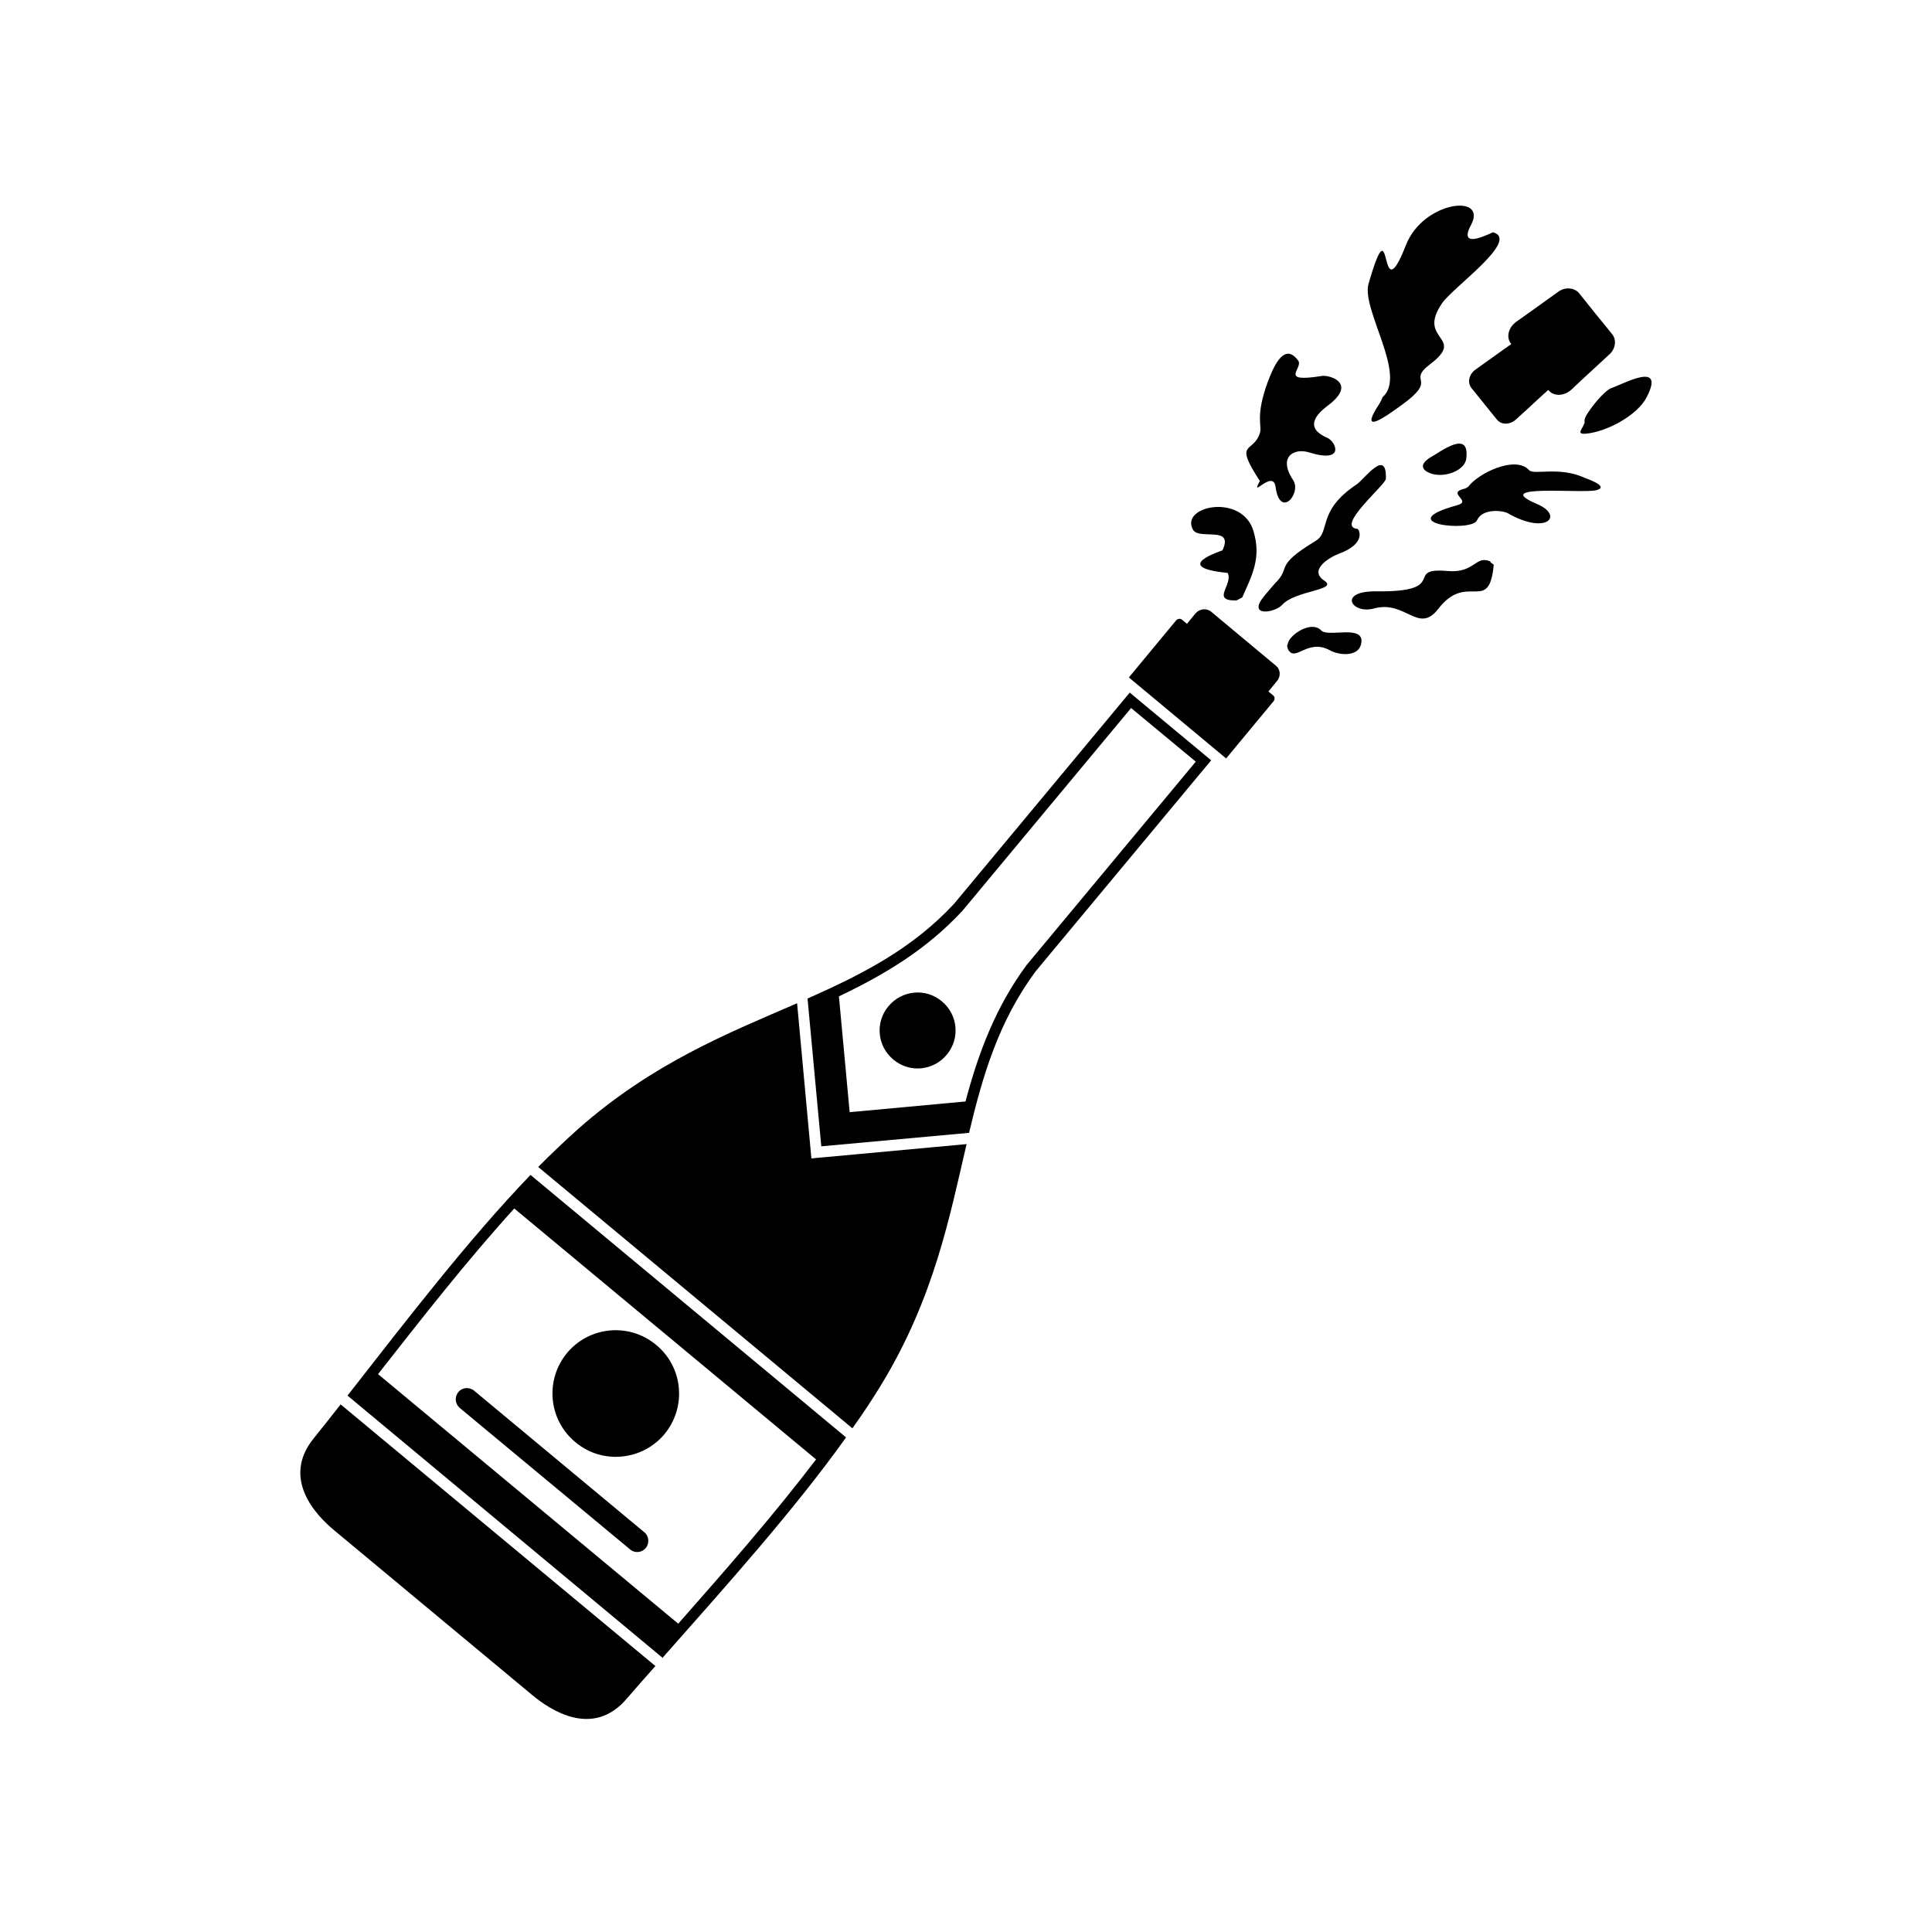
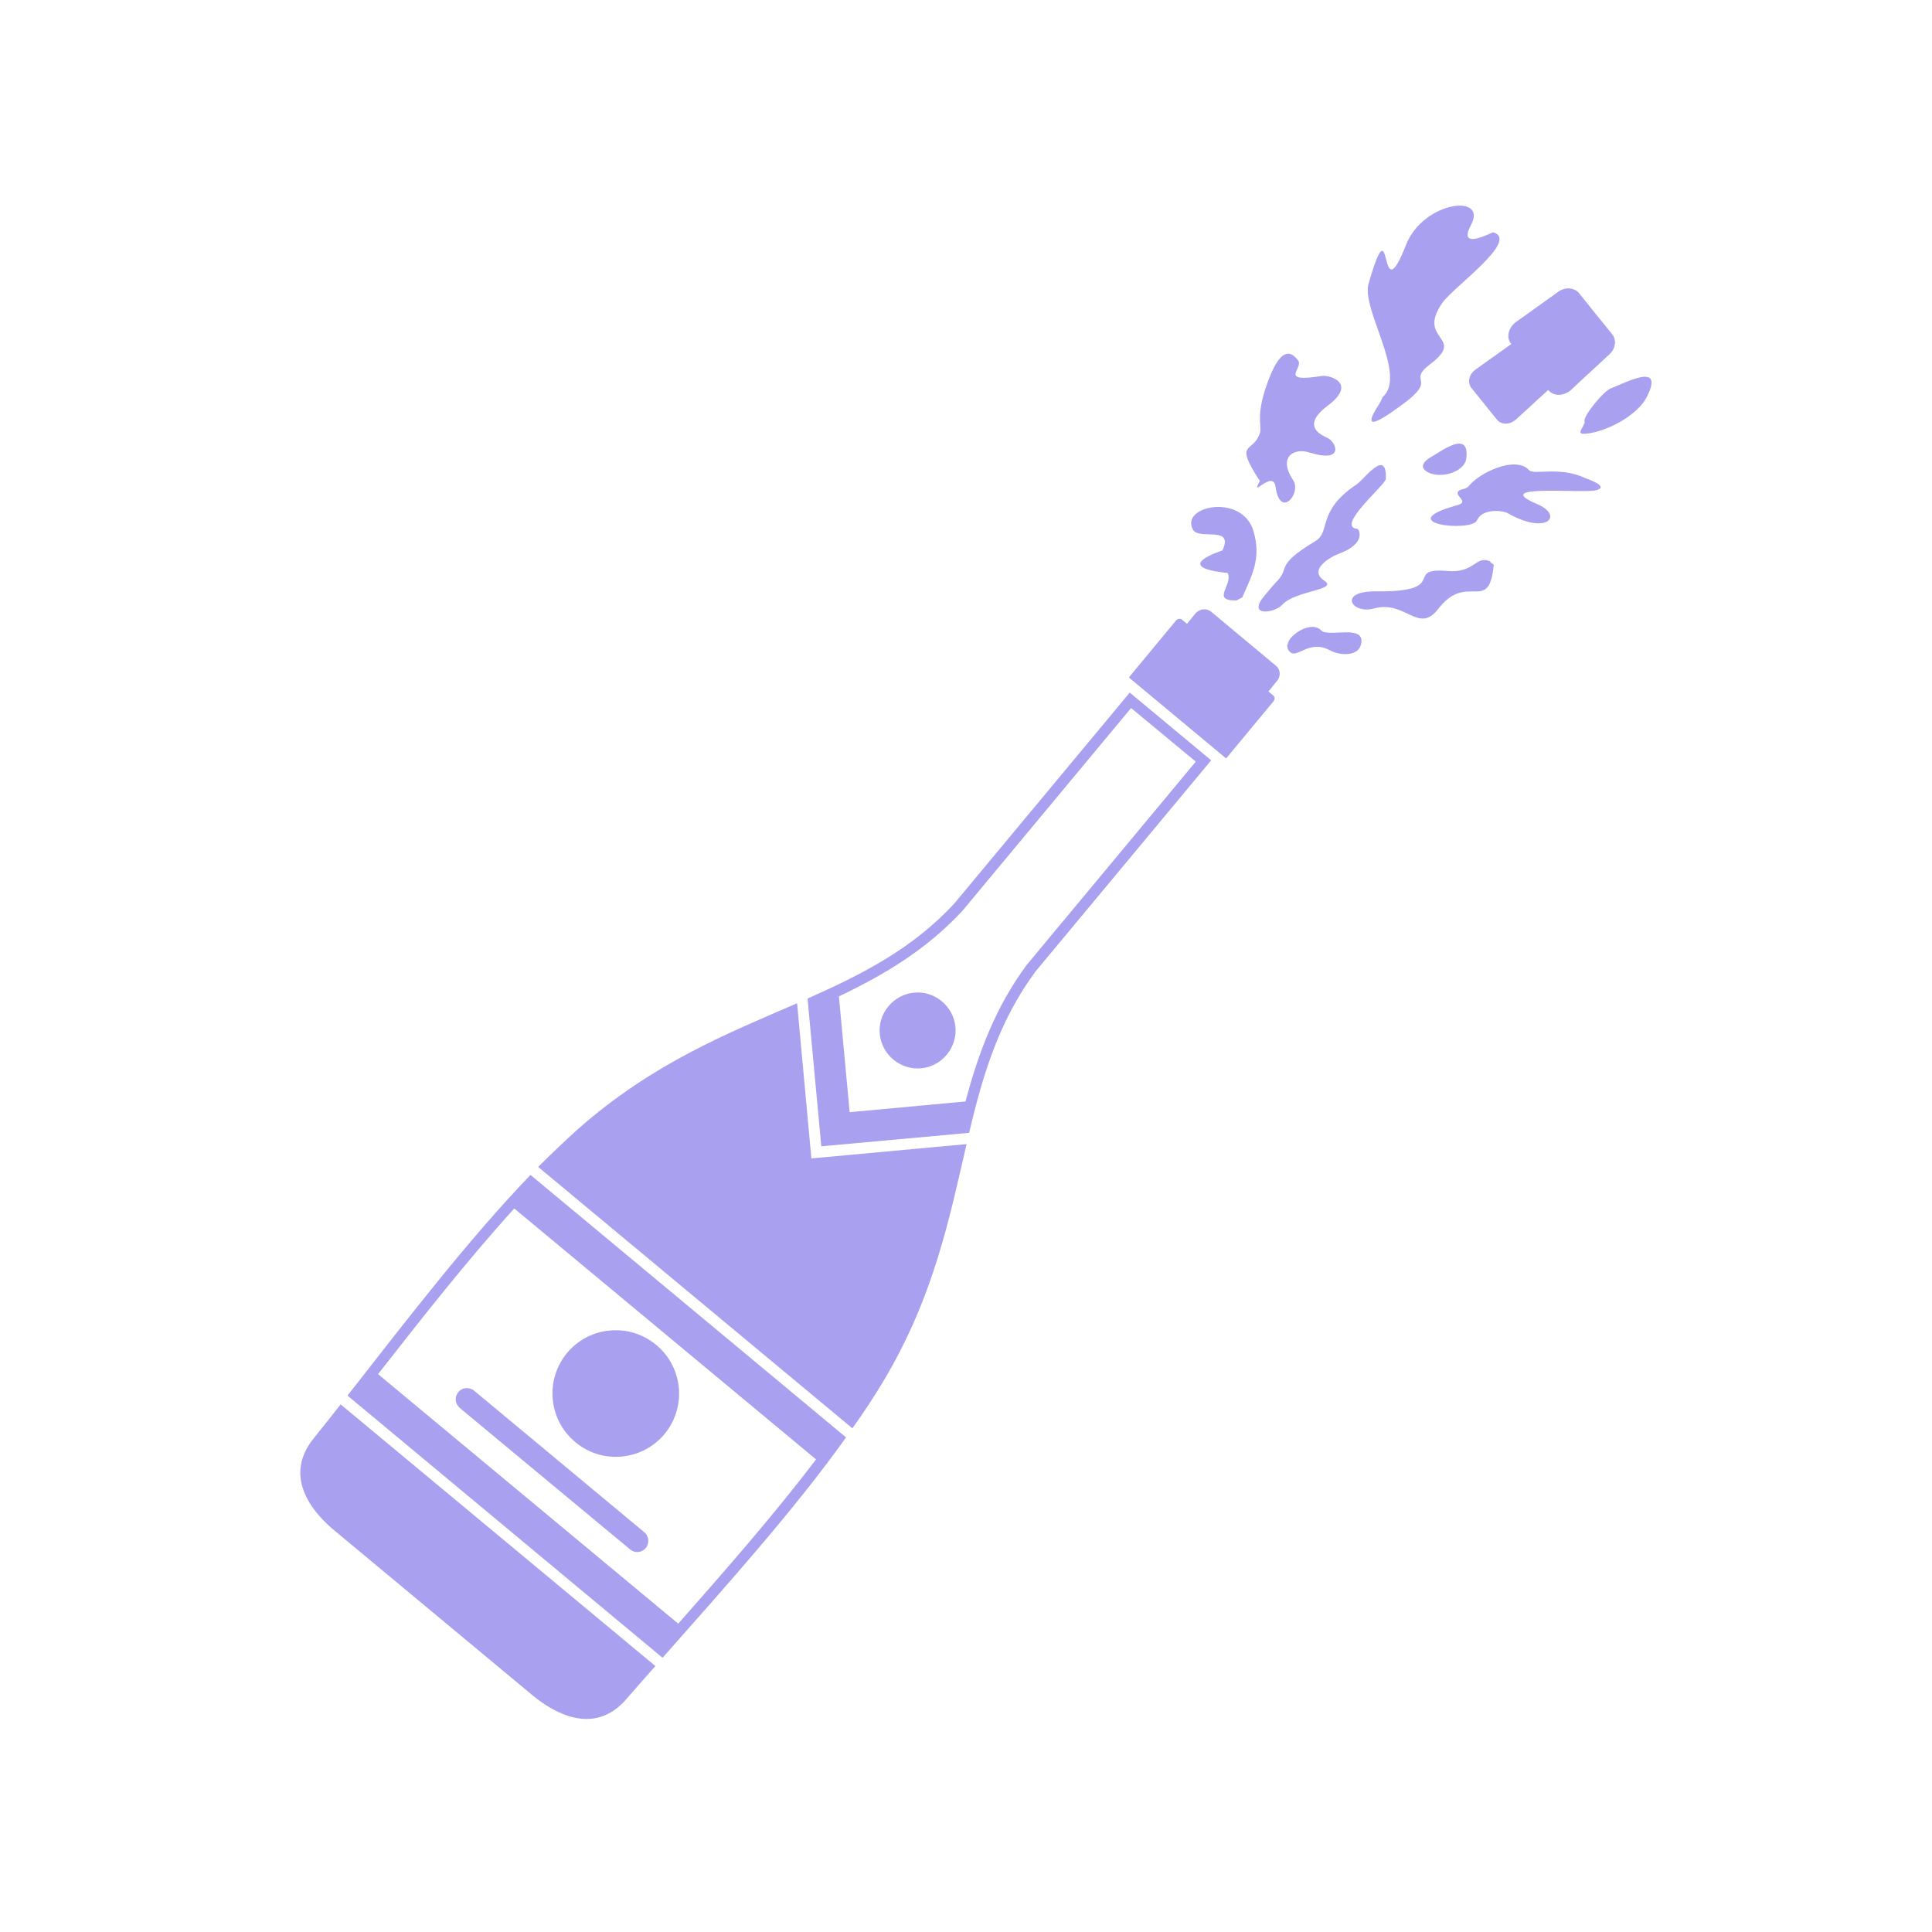
<svg xmlns="http://www.w3.org/2000/svg" width="400" zoomAndPan="magnify" viewBox="0 0 300 300" height="400" preserveAspectRatio="xMidYMid meet" version="1.0">
  <defs>
    <clipPath id="547449f62a">
      <path d="M 245.066 58.043 L 256.453 58.043 L 256.453 67.441 L 245.066 67.441 Z M 245.066 58.043 " clip-rule="nonzero" />
    </clipPath>
  </defs>
-   <path fill="currentColor" d="M 48.793 223.242 C 43.539 229.609 49.176 235.379 51.91 237.641 C 62.164 246.184 72.418 254.688 82.672 263.23 C 85.406 265.496 92.113 270.027 97.41 263.66 C 98.824 262.035 100.273 260.371 101.77 258.703 L 52.895 218.074 C 51.527 219.824 50.16 221.535 48.793 223.242 " fill-opacity="1" fill-rule="nonzero" />
-   <path fill="currentColor" d="M 105.316 252.125 L 58.703 213.375 C 65.539 204.656 72.418 195.855 79.852 187.652 L 126.719 226.617 C 120.012 235.422 112.621 243.836 105.316 252.125 Z M 53.961 216.707 L 102.879 257.422 C 112.621 246.398 123.301 234.523 131.375 223.199 L 82.375 182.441 C 72.719 192.48 63.02 205.129 53.961 216.707 " fill-opacity="1" fill-rule="nonzero" />
-   <path fill="currentColor" d="M 89.336 223.926 C 93.48 227.43 99.719 226.832 103.18 222.688 C 106.641 218.5 106.086 212.305 101.898 208.844 C 97.711 205.34 91.516 205.941 88.055 210.082 C 84.594 214.27 85.148 220.465 89.336 223.926 " fill-opacity="1" fill-rule="nonzero" />
-   <path fill="currentColor" d="M 73.613 215.938 C 72.887 215.34 71.777 215.426 71.18 216.148 C 70.539 216.922 70.668 217.988 71.395 218.629 L 97.84 240.59 C 98.566 241.23 99.676 241.102 100.273 240.375 C 100.871 239.648 100.785 238.535 100.062 237.938 L 73.613 215.938 " fill-opacity="1" fill-rule="nonzero" />
-   <path fill="currentColor" d="M 229.172 57.348 C 228.102 58.074 227.805 59.398 228.488 60.254 C 229.129 61.066 229.812 61.875 230.453 62.688 C 231.137 63.543 231.777 64.355 232.461 65.168 C 233.145 66.02 234.512 65.98 235.453 65.082 C 236.691 63.969 237.844 62.902 238.996 61.832 L 240.406 60.555 L 240.449 60.594 C 241.262 61.578 242.844 61.535 243.996 60.512 C 245.02 59.527 246.047 58.586 247.074 57.645 C 248.055 56.75 248.996 55.852 249.934 55 C 250.875 54.145 251.047 52.734 250.32 51.879 C 249.465 50.812 248.609 49.742 247.754 48.719 C 246.902 47.648 246.047 46.582 245.191 45.512 C 244.465 44.66 243.055 44.531 242.031 45.258 C 241.008 45.98 239.938 46.754 238.871 47.523 C 237.758 48.332 236.605 49.145 235.453 49.957 C 234.215 50.852 233.828 52.391 234.641 53.375 L 234.684 53.418 L 233.059 54.57 C 231.82 55.469 230.539 56.363 229.172 57.348 " fill-opacity="1" fill-rule="nonzero" />
-   <path fill="currentColor" d="M 222.121 71.02 C 221.82 71.191 220.027 72.301 221.566 73.242 C 223.617 74.48 227.418 73.285 227.676 71.234 C 228.273 66.578 223.746 70.121 222.121 71.02 " fill-opacity="1" fill-rule="nonzero" />
-   <path fill="currentColor" d="M 198.066 75.59 C 198.75 80.633 202.129 76.617 200.805 74.566 C 198.367 70.891 200.977 69.523 203.281 70.25 C 208.918 72.004 207.469 68.582 206.102 67.984 C 203.109 66.703 203.578 64.91 206.23 62.945 C 210.801 59.484 206.441 58.203 205.289 58.375 C 198.367 59.484 202.469 57.176 201.574 55.98 C 199.223 52.773 197.469 57.773 196.871 59.27 C 194.863 64.695 196.02 66.148 195.633 67.258 C 194.566 70.508 191.488 68.328 195.633 74.691 C 193.969 77.684 197.684 72.77 198.066 75.59 " fill-opacity="1" fill-rule="nonzero" />
-   <path fill="currentColor" d="M 189.824 85.461 C 189.781 85.5 181.578 88.066 190.637 88.965 C 191.531 90.801 187.941 93.32 192 93.234 L 192.898 92.766 C 194.395 89.348 195.891 86.699 194.652 82.512 C 192.941 76.531 183.156 78.539 185.25 82.258 C 186.191 83.922 191.66 81.531 189.824 85.461 " fill-opacity="1" fill-rule="nonzero" />
-   <path fill="currentColor" d="M 214.688 61.664 L 214.43 62.262 C 214.262 62.516 214.387 62.387 214.219 62.645 C 210.672 68.027 215.543 64.398 217.637 62.902 C 223.488 58.672 218.363 59.398 222.035 56.578 C 227.805 52.223 219.898 52.945 223.918 47.094 C 225.625 44.574 236.051 37.312 231.863 36.07 C 231.734 36.027 226.223 39.062 228.402 34.961 C 231.094 30.004 221.012 31.203 218.32 38.039 C 213.918 49.316 216.398 30.602 212.508 44.062 C 211.355 48.035 218.578 58.289 214.688 61.664 " fill-opacity="1" fill-rule="nonzero" />
-   <path fill="currentColor" d="M 246.133 74.223 C 242.074 72.344 238.141 73.84 237.414 72.984 C 235.281 70.676 229.516 73.496 227.977 75.59 L 227.547 75.848 C 224.344 76.531 228.742 77.77 226.266 78.453 C 215.84 81.316 228.531 82.684 229.344 80.801 C 230.195 78.879 233.355 79.266 234.129 79.691 C 240.152 83.152 242.969 80.074 238.613 78.238 C 231.18 75.078 245.879 76.703 247.926 76.105 C 250.02 75.504 246.176 74.266 246.133 74.223 " fill-opacity="1" fill-rule="nonzero" />
-   <path fill="currentColor" d="M 205.16 97.891 C 203.578 96.27 200.207 98.617 199.992 99.902 L 199.863 100.242 C 199.863 100.242 199.949 100.668 199.949 100.711 C 201.059 103.062 202.938 99.047 206.484 100.969 C 207.938 101.781 210.93 102.035 211.355 99.988 C 212.039 96.824 206.23 99.047 205.16 97.891 " fill-opacity="1" fill-rule="nonzero" />
-   <path fill="currentColor" d="M 231.391 87.168 C 229.086 86.184 229 89.051 224.77 88.664 C 217.809 88.066 225.324 91.953 213.746 91.824 C 207.598 91.738 209.902 95.457 213.363 94.477 C 218.277 93.148 220.242 98.531 223.32 94.562 C 227.848 88.664 231.223 95.5 231.949 87.684 L 231.477 87.34 L 231.391 87.168 " fill-opacity="1" fill-rule="nonzero" />
+   <path fill="#a9a0f0" d="M 48.793 223.242 C 43.539 229.609 49.176 235.379 51.91 237.641 C 62.164 246.184 72.418 254.688 82.672 263.23 C 85.406 265.496 92.113 270.027 97.41 263.66 C 98.824 262.035 100.273 260.371 101.77 258.703 L 52.895 218.074 C 51.527 219.824 50.16 221.535 48.793 223.242 " fill-opacity="1" fill-rule="nonzero" />
+   <path fill="#a9a0f0" d="M 105.316 252.125 L 58.703 213.375 C 65.539 204.656 72.418 195.855 79.852 187.652 L 126.719 226.617 C 120.012 235.422 112.621 243.836 105.316 252.125 Z M 53.961 216.707 L 102.879 257.422 C 112.621 246.398 123.301 234.523 131.375 223.199 L 82.375 182.441 C 72.719 192.48 63.02 205.129 53.961 216.707 " fill-opacity="1" fill-rule="nonzero" />
+   <path fill="#a9a0f0" d="M 89.336 223.926 C 93.48 227.43 99.719 226.832 103.18 222.688 C 106.641 218.5 106.086 212.305 101.898 208.844 C 97.711 205.34 91.516 205.941 88.055 210.082 C 84.594 214.27 85.148 220.465 89.336 223.926 " fill-opacity="1" fill-rule="nonzero" />
+   <path fill="#a9a0f0" d="M 73.613 215.938 C 72.887 215.34 71.777 215.426 71.18 216.148 C 70.539 216.922 70.668 217.988 71.395 218.629 L 97.84 240.59 C 98.566 241.23 99.676 241.102 100.273 240.375 C 100.871 239.648 100.785 238.535 100.062 237.938 L 73.613 215.938 " fill-opacity="1" fill-rule="nonzero" />
+   <path fill="#a9a0f0" d="M 229.172 57.348 C 228.102 58.074 227.805 59.398 228.488 60.254 C 229.129 61.066 229.812 61.875 230.453 62.688 C 231.137 63.543 231.777 64.355 232.461 65.168 C 233.145 66.02 234.512 65.98 235.453 65.082 C 236.691 63.969 237.844 62.902 238.996 61.832 L 240.406 60.555 L 240.449 60.594 C 241.262 61.578 242.844 61.535 243.996 60.512 C 245.02 59.527 246.047 58.586 247.074 57.645 C 248.055 56.75 248.996 55.852 249.934 55 C 250.875 54.145 251.047 52.734 250.32 51.879 C 249.465 50.812 248.609 49.742 247.754 48.719 C 246.902 47.648 246.047 46.582 245.191 45.512 C 244.465 44.66 243.055 44.531 242.031 45.258 C 241.008 45.98 239.938 46.754 238.871 47.523 C 237.758 48.332 236.605 49.145 235.453 49.957 C 234.215 50.852 233.828 52.391 234.641 53.375 L 234.684 53.418 L 233.059 54.57 C 231.82 55.469 230.539 56.363 229.172 57.348 " fill-opacity="1" fill-rule="nonzero" />
+   <path fill="#a9a0f0" d="M 222.121 71.02 C 221.82 71.191 220.027 72.301 221.566 73.242 C 223.617 74.48 227.418 73.285 227.676 71.234 C 228.273 66.578 223.746 70.121 222.121 71.02 " fill-opacity="1" fill-rule="nonzero" />
+   <path fill="#a9a0f0" d="M 198.066 75.59 C 198.75 80.633 202.129 76.617 200.805 74.566 C 198.367 70.891 200.977 69.523 203.281 70.25 C 208.918 72.004 207.469 68.582 206.102 67.984 C 203.109 66.703 203.578 64.91 206.23 62.945 C 210.801 59.484 206.441 58.203 205.289 58.375 C 198.367 59.484 202.469 57.176 201.574 55.98 C 199.223 52.773 197.469 57.773 196.871 59.27 C 194.863 64.695 196.02 66.148 195.633 67.258 C 194.566 70.508 191.488 68.328 195.633 74.691 C 193.969 77.684 197.684 72.77 198.066 75.59 " fill-opacity="1" fill-rule="nonzero" />
+   <path fill="#a9a0f0" d="M 189.824 85.461 C 189.781 85.5 181.578 88.066 190.637 88.965 C 191.531 90.801 187.941 93.32 192 93.234 L 192.898 92.766 C 194.395 89.348 195.891 86.699 194.652 82.512 C 192.941 76.531 183.156 78.539 185.25 82.258 C 186.191 83.922 191.66 81.531 189.824 85.461 " fill-opacity="1" fill-rule="nonzero" />
+   <path fill="#a9a0f0" d="M 214.688 61.664 L 214.43 62.262 C 214.262 62.516 214.387 62.387 214.219 62.645 C 210.672 68.027 215.543 64.398 217.637 62.902 C 223.488 58.672 218.363 59.398 222.035 56.578 C 227.805 52.223 219.898 52.945 223.918 47.094 C 225.625 44.574 236.051 37.312 231.863 36.07 C 231.734 36.027 226.223 39.062 228.402 34.961 C 231.094 30.004 221.012 31.203 218.32 38.039 C 213.918 49.316 216.398 30.602 212.508 44.062 C 211.355 48.035 218.578 58.289 214.688 61.664 " fill-opacity="1" fill-rule="nonzero" />
+   <path fill="#a9a0f0" d="M 246.133 74.223 C 242.074 72.344 238.141 73.84 237.414 72.984 C 235.281 70.676 229.516 73.496 227.977 75.59 L 227.547 75.848 C 224.344 76.531 228.742 77.77 226.266 78.453 C 215.84 81.316 228.531 82.684 229.344 80.801 C 230.195 78.879 233.355 79.266 234.129 79.691 C 240.152 83.152 242.969 80.074 238.613 78.238 C 231.18 75.078 245.879 76.703 247.926 76.105 C 250.02 75.504 246.176 74.266 246.133 74.223 " fill-opacity="1" fill-rule="nonzero" />
+   <path fill="#a9a0f0" d="M 205.16 97.891 C 203.578 96.27 200.207 98.617 199.992 99.902 L 199.863 100.242 C 199.863 100.242 199.949 100.668 199.949 100.711 C 201.059 103.062 202.938 99.047 206.484 100.969 C 207.938 101.781 210.93 102.035 211.355 99.988 C 212.039 96.824 206.23 99.047 205.16 97.891 " fill-opacity="1" fill-rule="nonzero" />
+   <path fill="#a9a0f0" d="M 231.391 87.168 C 229.086 86.184 229 89.051 224.77 88.664 C 217.809 88.066 225.324 91.953 213.746 91.824 C 207.598 91.738 209.902 95.457 213.363 94.477 C 218.277 93.148 220.242 98.531 223.32 94.562 C 227.848 88.664 231.223 95.5 231.949 87.684 L 231.477 87.34 L 231.391 87.168 " fill-opacity="1" fill-rule="nonzero" />
  <g clip-path="url(#547449f62a)">
-     <path fill="currentColor" d="M 250.234 60.254 C 248.996 60.68 246.047 64.398 246.047 65.254 L 246.047 65.766 C 246.004 65.766 245.961 65.809 245.961 65.852 C 245.707 66.621 244.723 67.473 246.219 67.344 C 249.379 67.09 254.207 64.566 255.703 61.664 C 258.652 55.938 252.113 59.613 250.234 60.254 " fill-opacity="1" fill-rule="nonzero" />
+     <path fill="#a9a0f0" d="M 250.234 60.254 C 248.996 60.68 246.047 64.398 246.047 65.254 L 246.047 65.766 C 246.004 65.766 245.961 65.809 245.961 65.852 C 245.707 66.621 244.723 67.473 246.219 67.344 C 249.379 67.09 254.207 64.566 255.703 61.664 C 258.652 55.938 252.113 59.613 250.234 60.254 " fill-opacity="1" fill-rule="nonzero" />
  </g>
-   <path fill="currentColor" d="M 198.109 103.359 L 188.07 94.988 C 187.344 94.391 186.277 94.52 185.637 95.242 L 184.312 96.867 L 183.543 96.227 C 183.289 96.012 182.902 96.055 182.645 96.312 L 175.426 105.027 C 175.383 105.113 175.34 105.156 175.297 105.199 L 190.379 117.758 C 190.422 117.715 190.465 117.672 190.508 117.633 L 197.77 108.871 C 197.98 108.617 197.98 108.188 197.684 107.973 L 196.957 107.375 L 198.281 105.754 C 198.922 105.027 198.836 103.918 198.109 103.359 " fill-opacity="1" fill-rule="nonzero" />
-   <path fill="currentColor" d="M 185.68 118.27 L 159.488 149.758 L 159.445 149.801 C 154.621 156.34 151.969 163.344 149.922 171.035 L 131.934 172.699 L 130.266 154.715 C 137.445 151.297 143.895 147.406 149.406 141.469 L 149.449 141.426 L 175.637 109.941 Z M 148.168 140.316 C 141.629 147.367 133.855 151.297 125.395 155.055 L 127.531 178 L 150.477 175.906 C 152.609 166.934 155.09 158.559 160.812 150.828 L 188.07 118.059 L 175.426 107.547 L 148.168 140.316 " fill-opacity="1" fill-rule="nonzero" />
-   <path fill="currentColor" d="M 146.246 155.484 C 143.77 153.391 140.051 153.73 137.957 156.254 C 135.863 158.73 136.203 162.449 138.727 164.539 C 141.246 166.633 144.922 166.293 147.012 163.773 C 149.105 161.25 148.766 157.578 146.246 155.484 " fill-opacity="1" fill-rule="nonzero" />
-   <path fill="currentColor" d="M 205.633 90.16 C 203.109 88.492 206.527 86.484 207.938 85.973 C 212.297 84.348 210.973 82.129 210.801 82.129 C 207.254 81.828 215.156 75.293 215.199 74.352 C 215.371 69.438 211.785 74.48 210.672 75.207 C 204.391 79.391 206.699 82.555 204.262 84.008 C 197.598 88.066 200.676 87.98 197.938 90.629 C 197.898 90.672 196.445 92.34 195.977 92.98 C 193.969 95.797 198.023 95.117 199.094 93.918 C 201.145 91.652 207.895 91.652 205.633 90.16 " fill-opacity="1" fill-rule="nonzero" />
-   <path fill="currentColor" d="M 123.773 155.785 C 113.047 160.441 101.383 165.055 89.766 175.309 C 87.715 177.145 85.664 179.109 83.57 181.203 L 132.359 221.789 C 134.07 219.398 135.648 217.004 137.059 214.656 C 145.051 201.371 147.441 189.02 150.09 177.656 L 125.992 179.879 L 123.773 155.785 " fill-opacity="1" fill-rule="nonzero" />
+   <path fill="#a9a0f0" d="M 198.109 103.359 L 188.07 94.988 C 187.344 94.391 186.277 94.52 185.637 95.242 L 184.312 96.867 L 183.543 96.227 C 183.289 96.012 182.902 96.055 182.645 96.312 L 175.426 105.027 C 175.383 105.113 175.34 105.156 175.297 105.199 L 190.379 117.758 C 190.422 117.715 190.465 117.672 190.508 117.633 L 197.77 108.871 C 197.98 108.617 197.98 108.188 197.684 107.973 L 196.957 107.375 L 198.281 105.754 C 198.922 105.027 198.836 103.918 198.109 103.359 " fill-opacity="1" fill-rule="nonzero" />
+   <path fill="#a9a0f0" d="M 185.68 118.27 L 159.488 149.758 L 159.445 149.801 C 154.621 156.34 151.969 163.344 149.922 171.035 L 131.934 172.699 L 130.266 154.715 C 137.445 151.297 143.895 147.406 149.406 141.469 L 149.449 141.426 L 175.637 109.941 Z M 148.168 140.316 C 141.629 147.367 133.855 151.297 125.395 155.055 L 127.531 178 L 150.477 175.906 C 152.609 166.934 155.09 158.559 160.812 150.828 L 188.07 118.059 L 175.426 107.547 L 148.168 140.316 " fill-opacity="1" fill-rule="nonzero" />
+   <path fill="#a9a0f0" d="M 146.246 155.484 C 143.77 153.391 140.051 153.73 137.957 156.254 C 135.863 158.73 136.203 162.449 138.727 164.539 C 141.246 166.633 144.922 166.293 147.012 163.773 C 149.105 161.25 148.766 157.578 146.246 155.484 " fill-opacity="1" fill-rule="nonzero" />
+   <path fill="#a9a0f0" d="M 205.633 90.16 C 203.109 88.492 206.527 86.484 207.938 85.973 C 212.297 84.348 210.973 82.129 210.801 82.129 C 207.254 81.828 215.156 75.293 215.199 74.352 C 215.371 69.438 211.785 74.48 210.672 75.207 C 204.391 79.391 206.699 82.555 204.262 84.008 C 197.598 88.066 200.676 87.98 197.938 90.629 C 197.898 90.672 196.445 92.34 195.977 92.98 C 193.969 95.797 198.023 95.117 199.094 93.918 C 201.145 91.652 207.895 91.652 205.633 90.16 " fill-opacity="1" fill-rule="nonzero" />
+   <path fill="#a9a0f0" d="M 123.773 155.785 C 113.047 160.441 101.383 165.055 89.766 175.309 C 87.715 177.145 85.664 179.109 83.57 181.203 L 132.359 221.789 C 134.07 219.398 135.648 217.004 137.059 214.656 C 145.051 201.371 147.441 189.02 150.09 177.656 L 125.992 179.879 L 123.773 155.785 " fill-opacity="1" fill-rule="nonzero" />
</svg>
